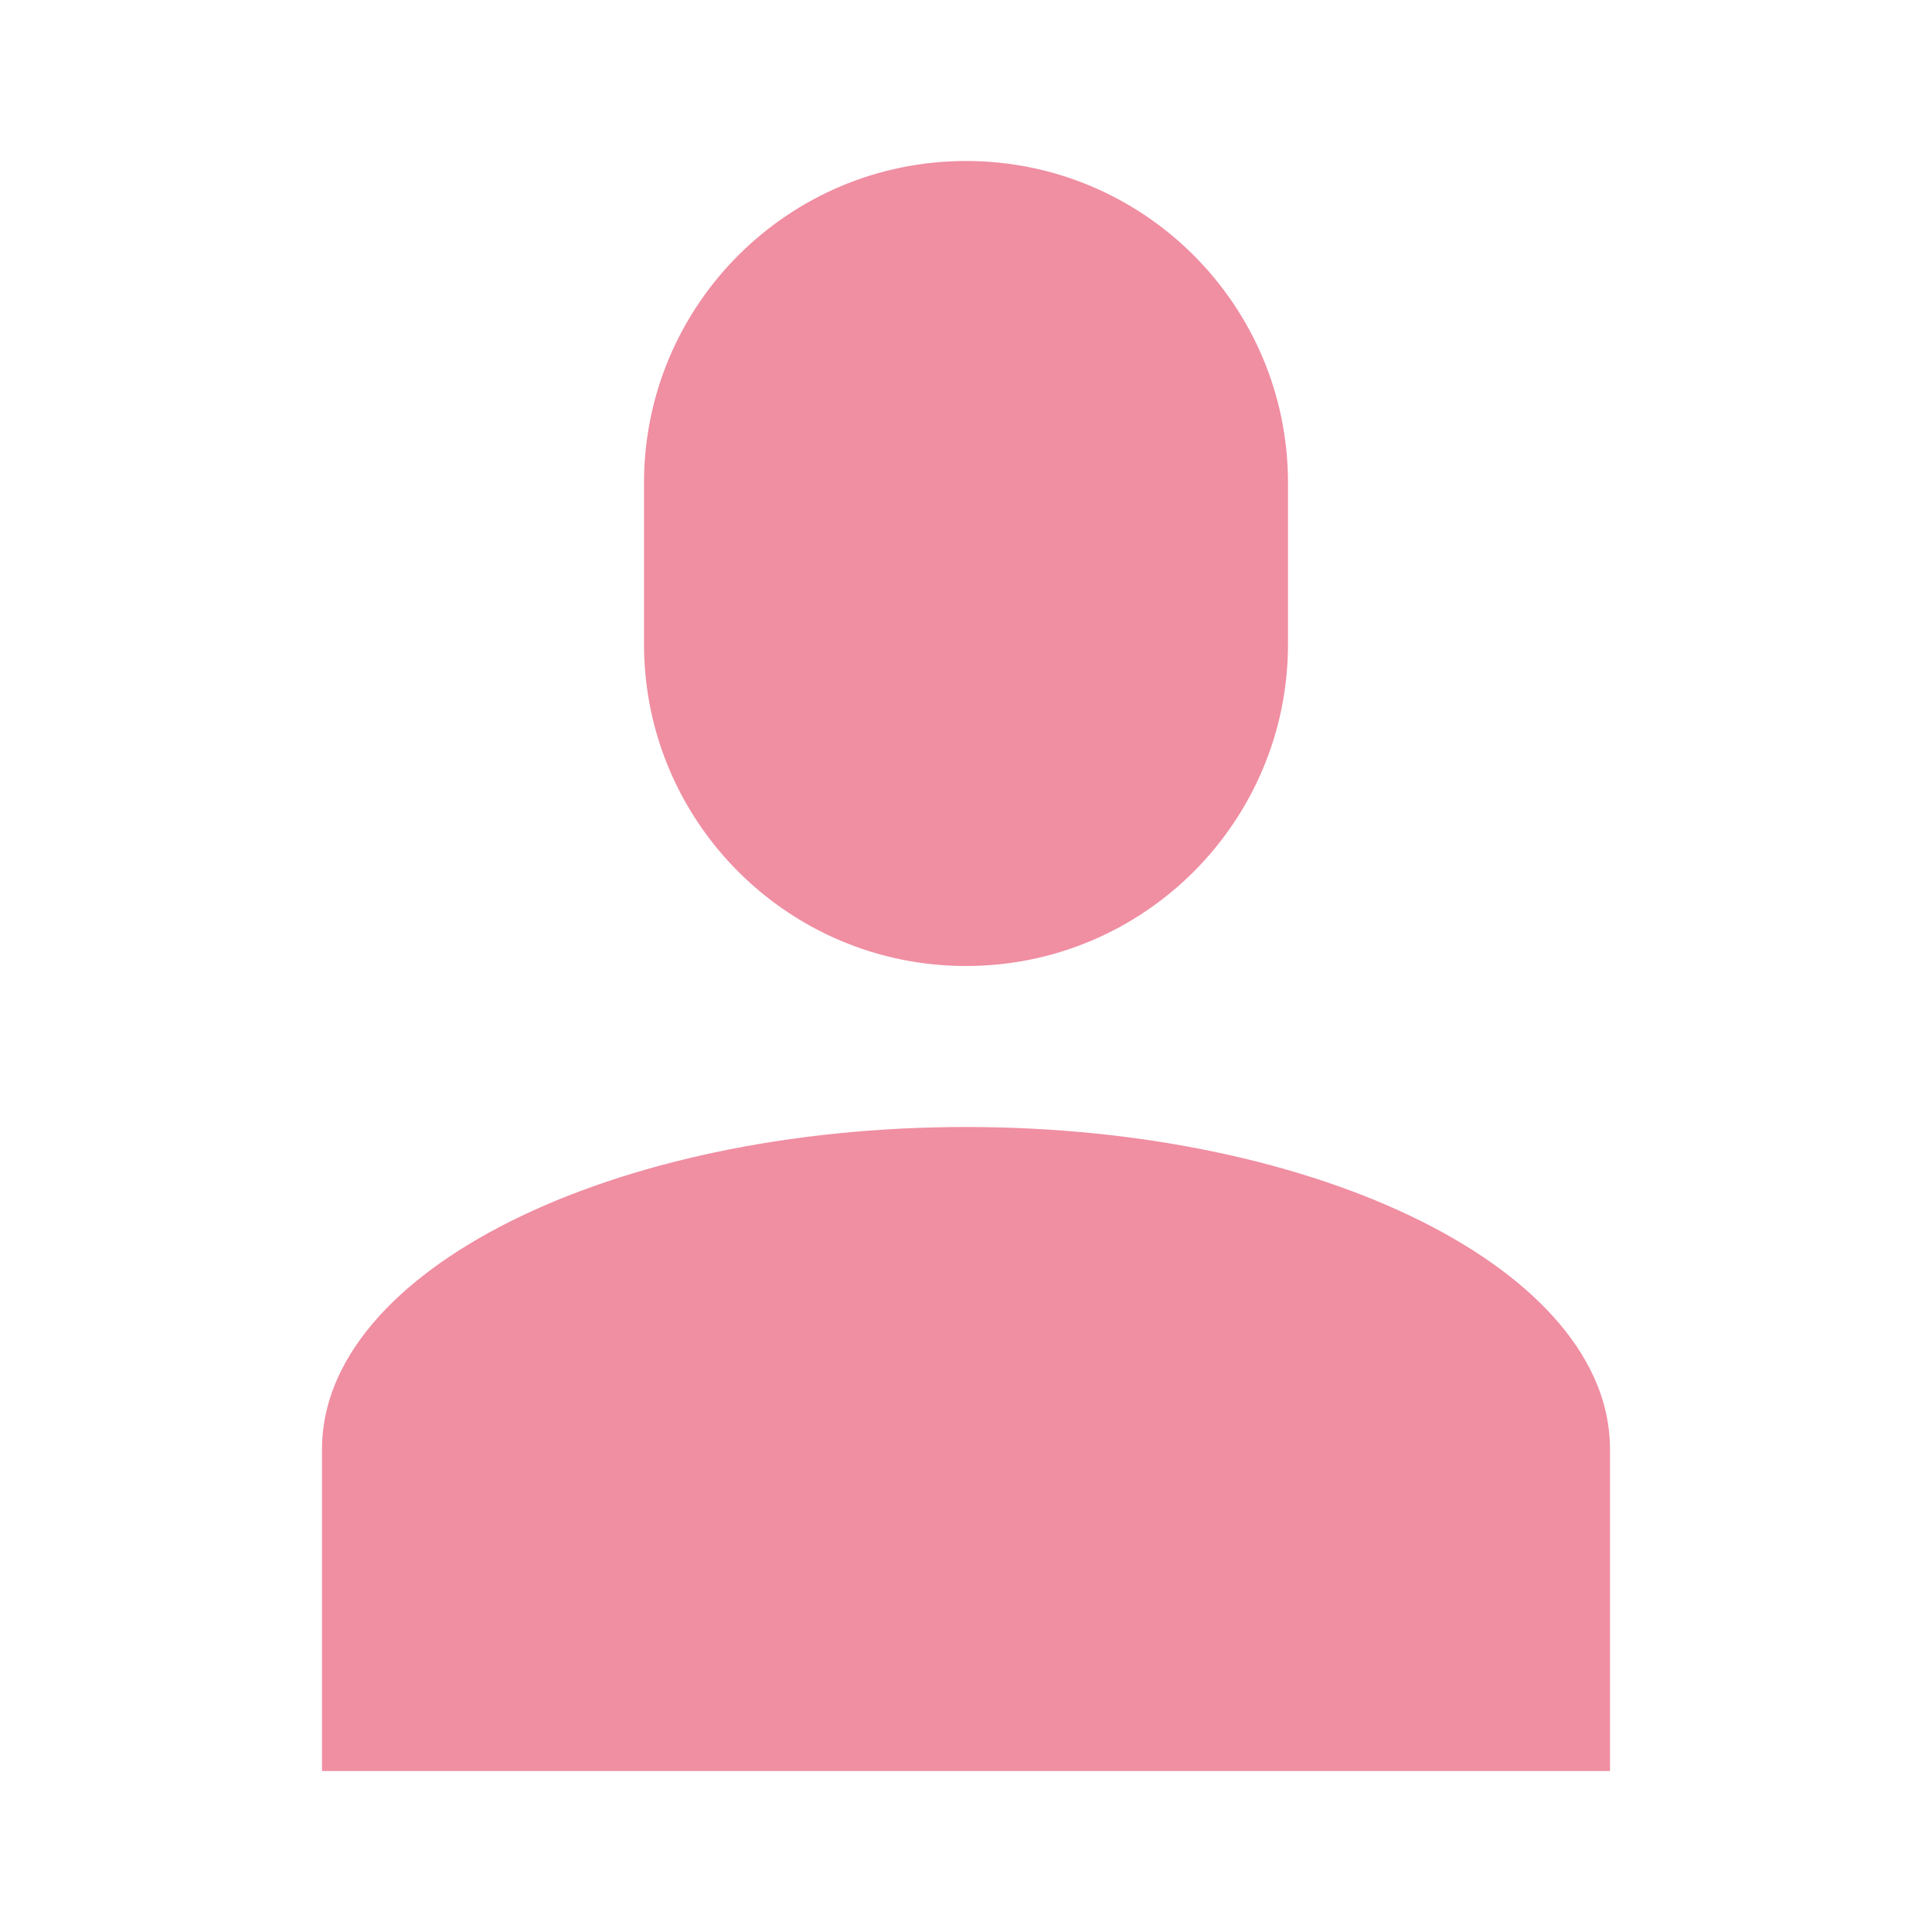
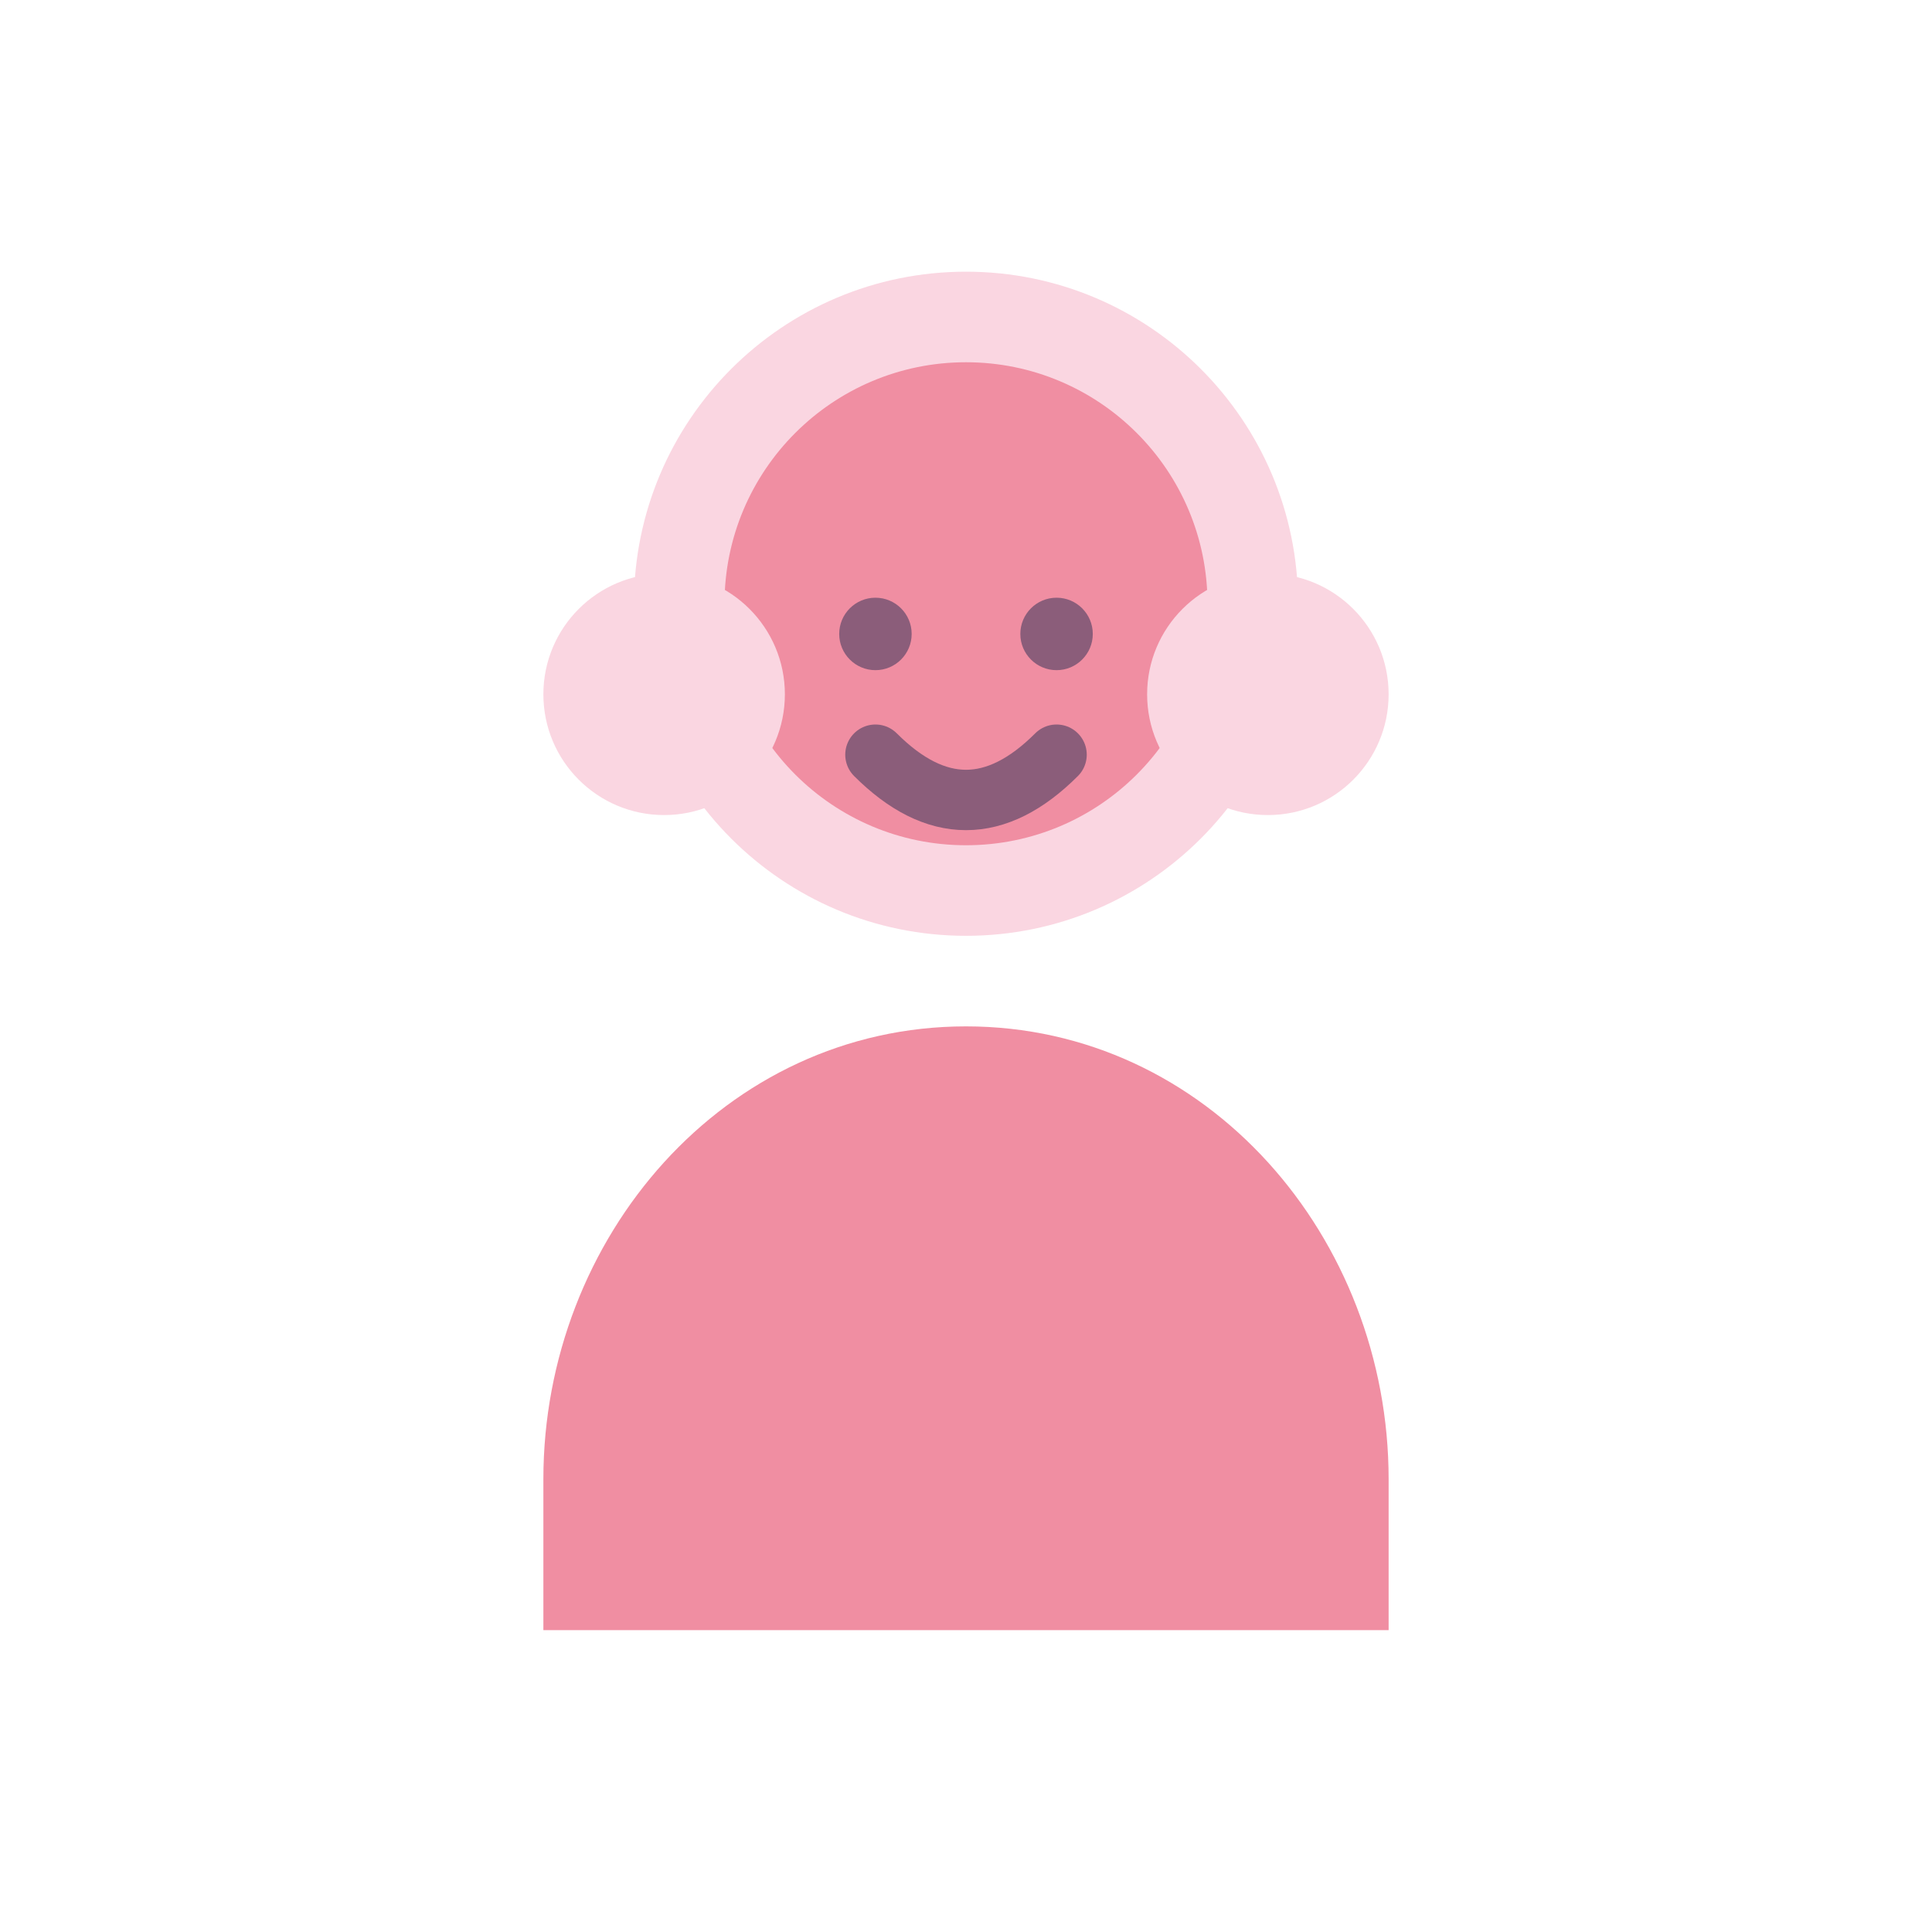
- <svg xmlns="http://www.w3.org/2000/svg" viewBox="0 0 24 24">
-   <path fill="#F08EA2" d="M12,2A4,4 0 0,1 16,6V8A4,4 0 0,1 12,12A4,4 0 0,1 8,8V6A4,4 0 0,1 12,2M12,14C16.42,14 20,15.79 20,18V22H4V18C4,15.79 7.58,14 12,14Z" />
+ <svg xmlns="http://www.w3.org/2000/svg" viewBox="0 0 64 64">
+   <circle cx="32" cy="20" r="11" fill="#FAD6E1" />
+   <circle cx="32" cy="20" r="8" fill="#F08EA2" />
+   <path d="M18 49c0-8 6-15 14-15s14 7 14 15v5H18z" fill="#F08EA2" />
+   <circle cx="22" cy="23" r="4" fill="#FAD6E1" />
+   <circle cx="42" cy="23" r="4" fill="#FAD6E1" />
+   <circle cx="29" cy="21" r="1.2" fill="#8B5D7A" />
+   <circle cx="35" cy="21" r="1.2" fill="#8B5D7A" />
+   <path d="M29 25c2 2 4 2 6 0" fill="none" stroke="#8B5D7A" stroke-width="2" stroke-linecap="round" />
</svg>
